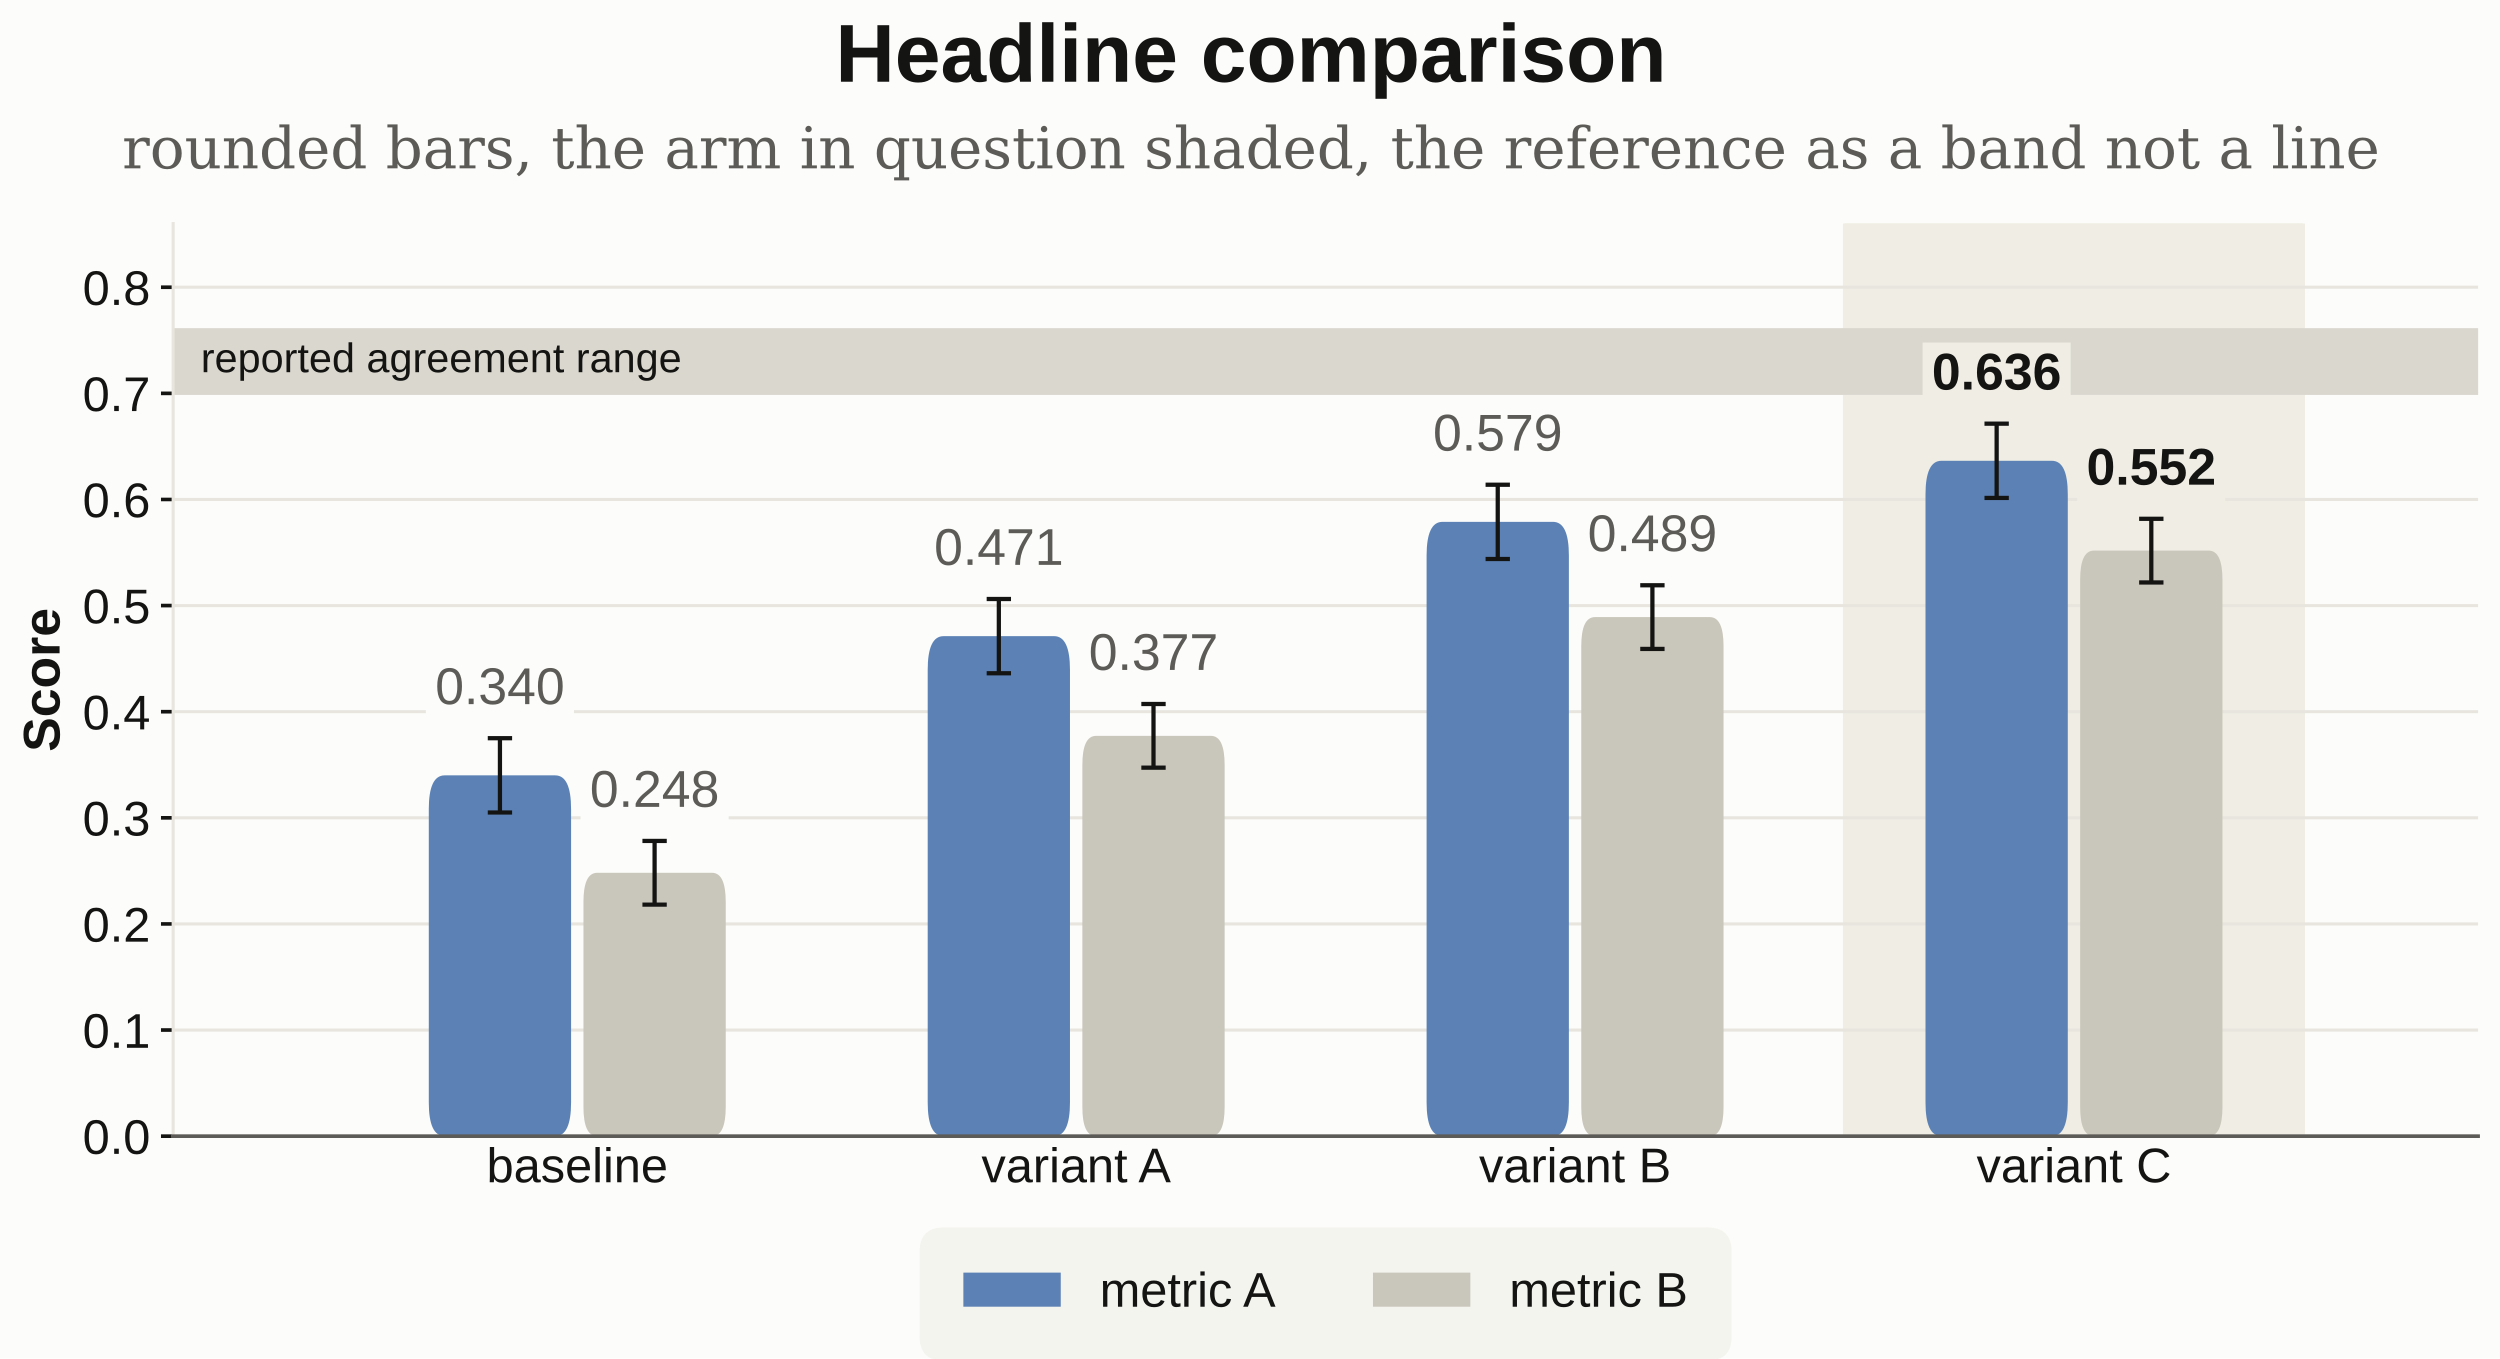
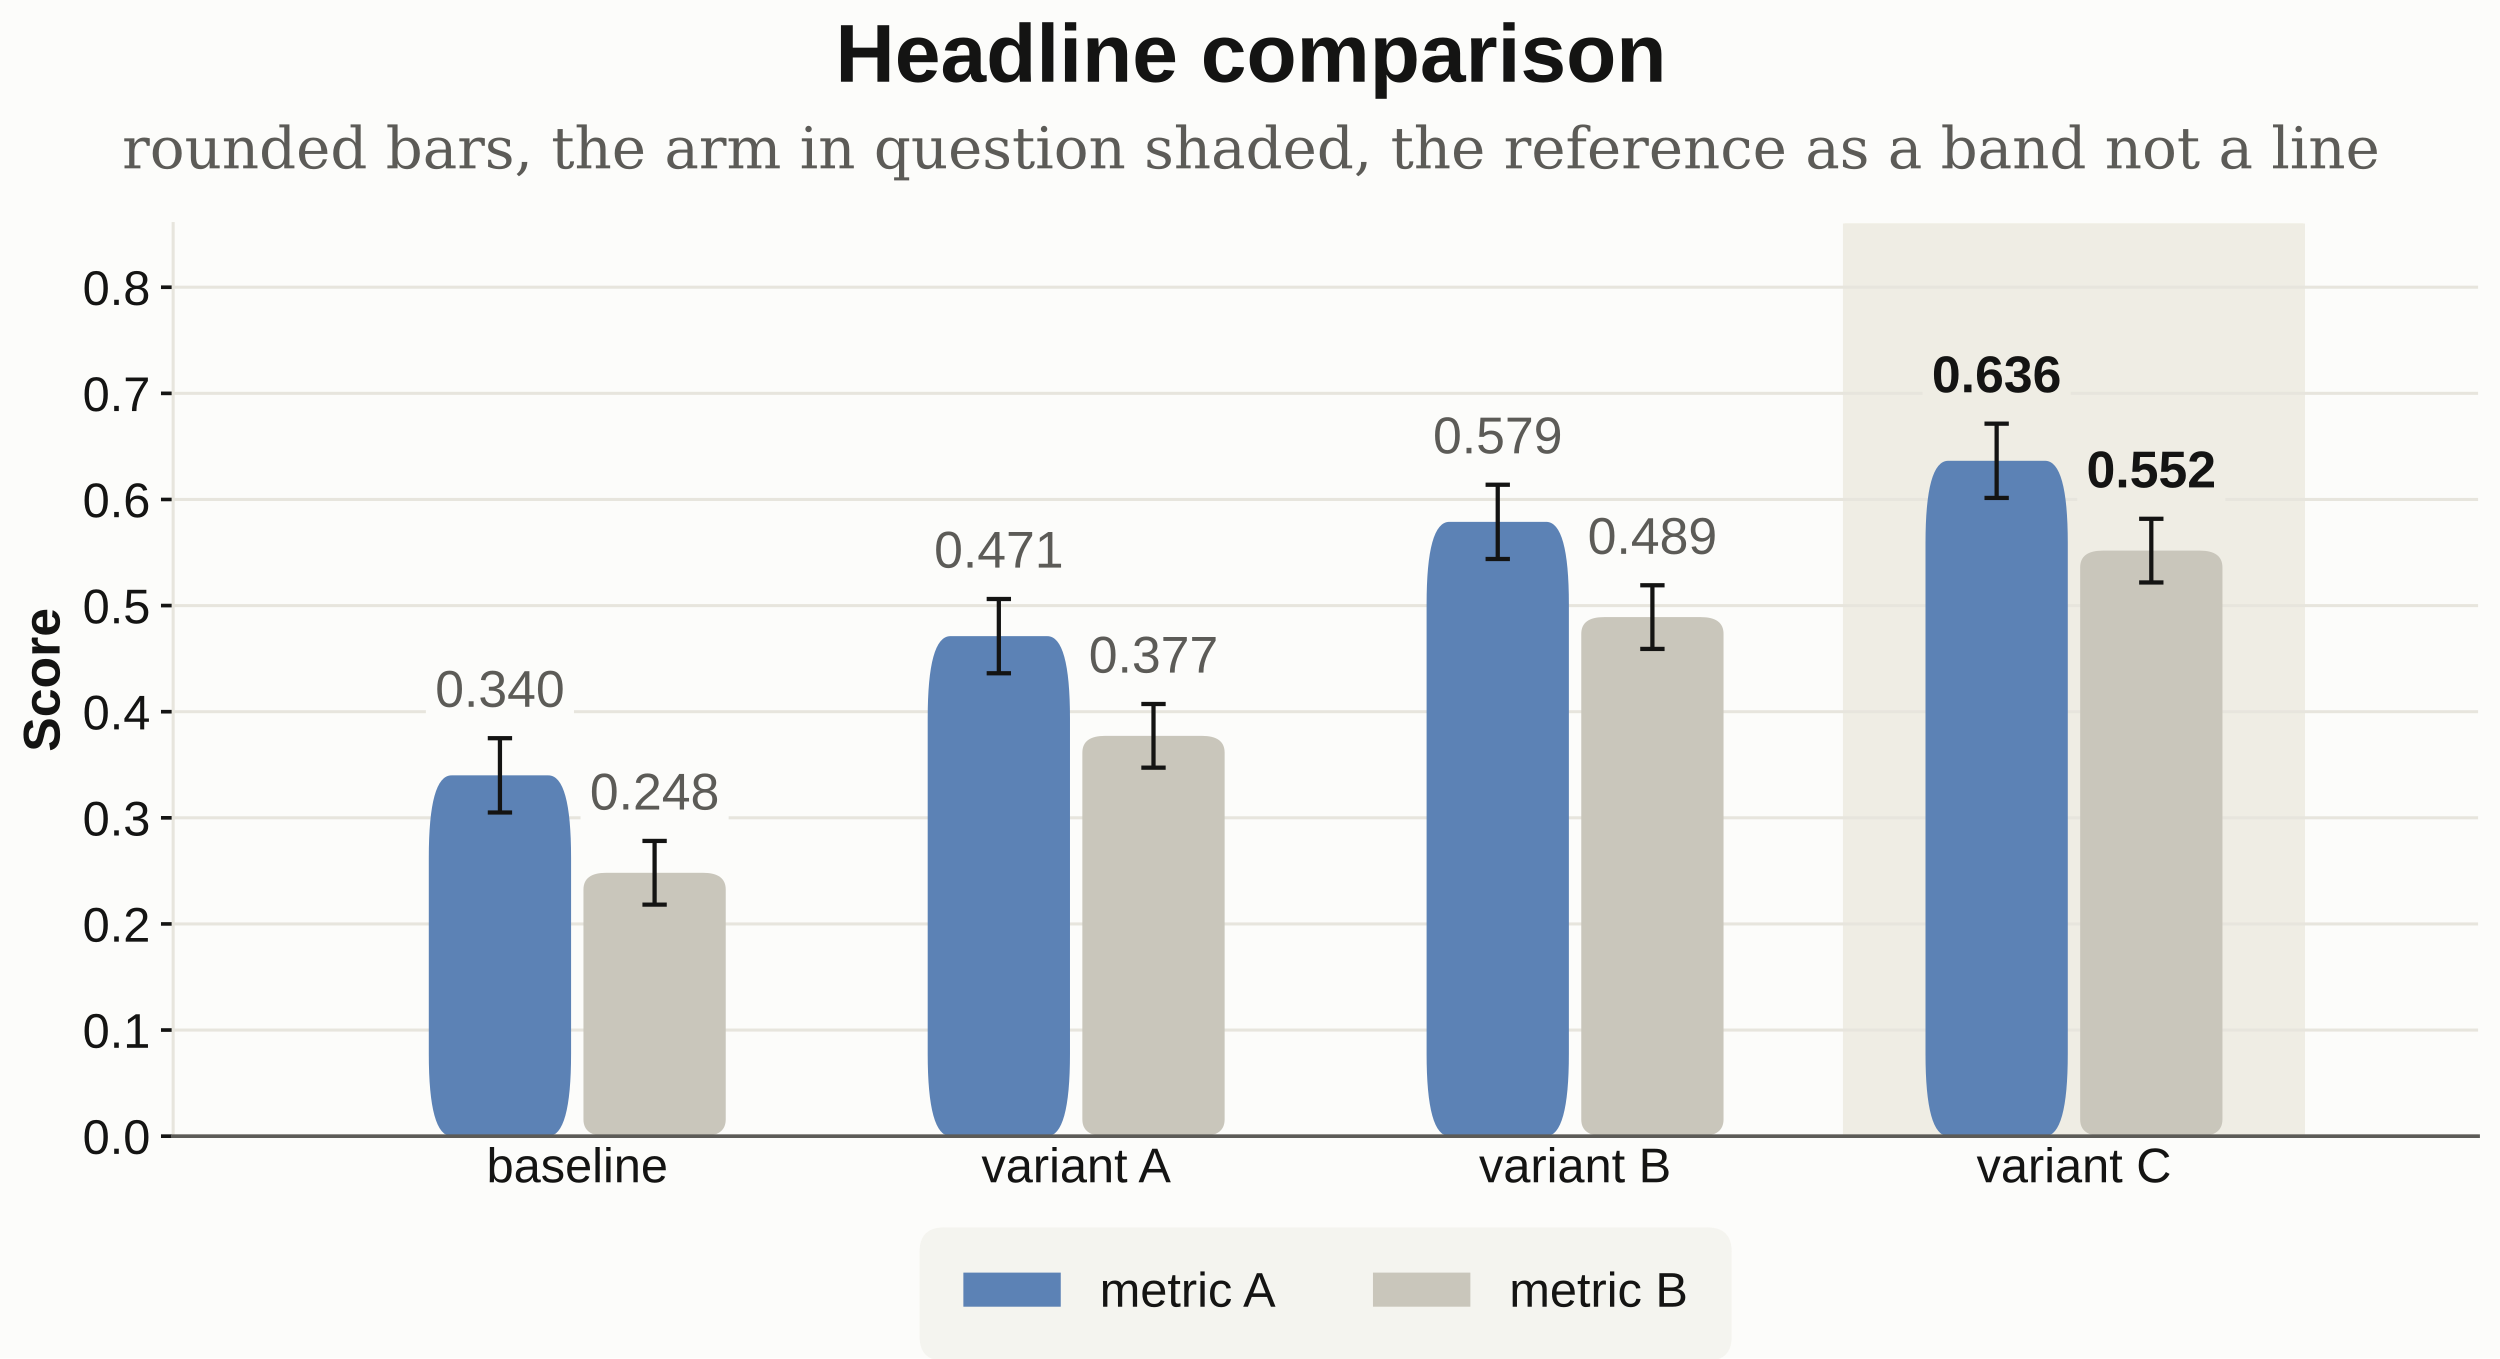
<svg xmlns="http://www.w3.org/2000/svg" xmlns:xlink="http://www.w3.org/1999/xlink" width="821.44pt" height="446.319pt" viewBox="0 0 821.44 446.319" version="1.1">
  <defs>
    <style type="text/css">*{stroke-linejoin: round; stroke-linecap: butt}</style>
  </defs>
  <g id="figure_1">
    <g id="patch_1">
      <path d="M 0 446.319  L 821.44 446.319  L 821.44 0  L 0 0  z " style="fill: #fcfcfa" />
    </g>
    <g id="axes_1">
      <g id="patch_2">
        <path d="M 56.894 373.317  L 814.24 373.317  L 814.24 73.454  L 56.894 73.454  z " style="fill: #fcfcfa" />
      </g>
      <g id="patch_3">
        <path d="M 606.052 373.317  L 756.865 373.317  L 756.865 73.454  L 606.052 73.454  z " clip-path="url(#p1369f9c137)" style="fill: #efede4; stroke: #efede4; stroke-linejoin: miter" />
      </g>
      <g id="matplotlib.axis_1">
        <g id="xtick_1">
          <g id="line2d_1" />
          <g id="text_1">
            <text style="font-size: 16px; font-family: 'Arial', 'Verdana', 'DejaVu Sans', sans-serif; text-anchor: middle; fill: #141413" x="189.676" y="388.466" transform="rotate(-0 189.6755 388.4656)">baseline</text>
          </g>
        </g>
        <g id="xtick_2">
          <g id="line2d_2" />
          <g id="text_2">
            <text style="font-size: 16px; font-family: 'Arial', 'Verdana', 'DejaVu Sans', sans-serif; text-anchor: middle; fill: #141413" x="353.603" y="388.466" transform="rotate(-0 353.6032 388.4656)">variant A</text>
          </g>
        </g>
        <g id="xtick_3">
          <g id="line2d_3" />
          <g id="text_3">
            <text style="font-size: 16px; font-family: 'Arial', 'Verdana', 'DejaVu Sans', sans-serif; text-anchor: middle; fill: #141413" x="517.531" y="388.466" transform="rotate(-0 517.5309 388.4656)">variant B</text>
          </g>
        </g>
        <g id="xtick_4">
          <g id="line2d_4" />
          <g id="text_4">
            <text style="font-size: 16px; font-family: 'Arial', 'Verdana', 'DejaVu Sans', sans-serif; text-anchor: middle; fill: #141413" x="681.459" y="388.466" transform="rotate(-0 681.4586 388.4656)">variant C</text>
          </g>
        </g>
      </g>
      <g id="matplotlib.axis_2">
        <g id="ytick_1">
          <g id="line2d_5">
            <path d="M 56.894 373.317  L 814.24 373.317  " clip-path="url(#p1369f9c137)" style="fill: none; stroke: #e7e5dd; stroke-linecap: square" />
          </g>
          <g id="line2d_6">
            <defs>
              <path id="m5bc738e78b" d="M 0 0  L -4 0  " style="stroke: #141413; stroke-width: 1.2" />
            </defs>
            <g>
              <use xlink:href="#m5bc738e78b" x="56.894" y="373.317" style="fill: #141413; stroke: #141413; stroke-width: 1.2" />
            </g>
          </g>
          <g id="text_5">
            <text style="font-size: 16px; font-family: 'Arial', 'Verdana', 'DejaVu Sans', sans-serif; text-anchor: end; fill: #141413" x="49.394" y="379.141" transform="rotate(-0 49.3941 379.1414)">0.0</text>
          </g>
        </g>
        <g id="ytick_2">
          <g id="line2d_7">
            <path d="M 56.894 338.449  L 814.24 338.449  " clip-path="url(#p1369f9c137)" style="fill: none; stroke: #e7e5dd; stroke-linecap: square" />
          </g>
          <g id="line2d_8">
            <g>
              <use xlink:href="#m5bc738e78b" x="56.894" y="338.449" style="fill: #141413; stroke: #141413; stroke-width: 1.2" />
            </g>
          </g>
          <g id="text_6">
            <text style="font-size: 16px; font-family: 'Arial', 'Verdana', 'DejaVu Sans', sans-serif; text-anchor: end; fill: #141413" x="49.394" y="344.274" transform="rotate(-0 49.3941 344.2736)">0.1</text>
          </g>
        </g>
        <g id="ytick_3">
          <g id="line2d_9">
            <path d="M 56.894 303.582  L 814.24 303.582  " clip-path="url(#p1369f9c137)" style="fill: none; stroke: #e7e5dd; stroke-linecap: square" />
          </g>
          <g id="line2d_10">
            <g>
              <use xlink:href="#m5bc738e78b" x="56.894" y="303.582" style="fill: #141413; stroke: #141413; stroke-width: 1.2" />
            </g>
          </g>
          <g id="text_7">
            <text style="font-size: 16px; font-family: 'Arial', 'Verdana', 'DejaVu Sans', sans-serif; text-anchor: end; fill: #141413" x="49.394" y="309.406" transform="rotate(-0 49.3941 309.4059)">0.2</text>
          </g>
        </g>
        <g id="ytick_4">
          <g id="line2d_11">
            <path d="M 56.894 268.714  L 814.24 268.714  " clip-path="url(#p1369f9c137)" style="fill: none; stroke: #e7e5dd; stroke-linecap: square" />
          </g>
          <g id="line2d_12">
            <g>
              <use xlink:href="#m5bc738e78b" x="56.894" y="268.714" style="fill: #141413; stroke: #141413; stroke-width: 1.2" />
            </g>
          </g>
          <g id="text_8">
            <text style="font-size: 16px; font-family: 'Arial', 'Verdana', 'DejaVu Sans', sans-serif; text-anchor: end; fill: #141413" x="49.394" y="274.538" transform="rotate(-0 49.3941 274.5381)">0.3</text>
          </g>
        </g>
        <g id="ytick_5">
          <g id="line2d_13">
            <path d="M 56.894 233.846  L 814.24 233.846  " clip-path="url(#p1369f9c137)" style="fill: none; stroke: #e7e5dd; stroke-linecap: square" />
          </g>
          <g id="line2d_14">
            <g>
              <use xlink:href="#m5bc738e78b" x="56.894" y="233.846" style="fill: #141413; stroke: #141413; stroke-width: 1.2" />
            </g>
          </g>
          <g id="text_9">
            <text style="font-size: 16px; font-family: 'Arial', 'Verdana', 'DejaVu Sans', sans-serif; text-anchor: end; fill: #141413" x="49.394" y="239.67" transform="rotate(-0 49.3941 239.6703)">0.4</text>
          </g>
        </g>
        <g id="ytick_6">
          <g id="line2d_15">
            <path d="M 56.894 198.978  L 814.24 198.978  " clip-path="url(#p1369f9c137)" style="fill: none; stroke: #e7e5dd; stroke-linecap: square" />
          </g>
          <g id="line2d_16">
            <g>
              <use xlink:href="#m5bc738e78b" x="56.894" y="198.978" style="fill: #141413; stroke: #141413; stroke-width: 1.2" />
            </g>
          </g>
          <g id="text_10">
            <text style="font-size: 16px; font-family: 'Arial', 'Verdana', 'DejaVu Sans', sans-serif; text-anchor: end; fill: #141413" x="49.394" y="204.803" transform="rotate(-0 49.3941 204.8026)">0.5</text>
          </g>
        </g>
        <g id="ytick_7">
          <g id="line2d_17">
            <path d="M 56.894 164.111  L 814.24 164.111  " clip-path="url(#p1369f9c137)" style="fill: none; stroke: #e7e5dd; stroke-linecap: square" />
          </g>
          <g id="line2d_18">
            <g>
              <use xlink:href="#m5bc738e78b" x="56.894" y="164.111" style="fill: #141413; stroke: #141413; stroke-width: 1.2" />
            </g>
          </g>
          <g id="text_11">
            <text style="font-size: 16px; font-family: 'Arial', 'Verdana', 'DejaVu Sans', sans-serif; text-anchor: end; fill: #141413" x="49.394" y="169.935" transform="rotate(-0 49.3941 169.9348)">0.6</text>
          </g>
        </g>
        <g id="ytick_8">
          <g id="line2d_19">
            <path d="M 56.894 129.243  L 814.24 129.243  " clip-path="url(#p1369f9c137)" style="fill: none; stroke: #e7e5dd; stroke-linecap: square" />
          </g>
          <g id="line2d_20">
            <g>
              <use xlink:href="#m5bc738e78b" x="56.894" y="129.243" style="fill: #141413; stroke: #141413; stroke-width: 1.2" />
            </g>
          </g>
          <g id="text_12">
            <text style="font-size: 16px; font-family: 'Arial', 'Verdana', 'DejaVu Sans', sans-serif; text-anchor: end; fill: #141413" x="49.394" y="135.067" transform="rotate(-0 49.3941 135.067)">0.7</text>
          </g>
        </g>
        <g id="ytick_9">
          <g id="line2d_21">
            <path d="M 56.894 94.375  L 814.24 94.375  " clip-path="url(#p1369f9c137)" style="fill: none; stroke: #e7e5dd; stroke-linecap: square" />
          </g>
          <g id="line2d_22">
            <g>
              <use xlink:href="#m5bc738e78b" x="56.894" y="94.375" style="fill: #141413; stroke: #141413; stroke-width: 1.2" />
            </g>
          </g>
          <g id="text_13">
            <text style="font-size: 16px; font-family: 'Arial', 'Verdana', 'DejaVu Sans', sans-serif; text-anchor: end; fill: #141413" x="49.394" y="100.199" transform="rotate(-0 49.3941 100.1993)">0.8</text>
          </g>
        </g>
        <g id="text_14">
          <text style="font-weight: 700; font-size: 17px; font-family: 'Arial', 'Verdana', 'DejaVu Sans', sans-serif; text-anchor: middle; fill: #141413" x="19.576" y="223.386" transform="rotate(-90 19.57646 223.3858)">Score</text>
        </g>
      </g>
      <g id="patch_4">
-         <path d="M 56.894 129.243  L 814.24 129.243  L 814.24 108.322  L 56.894 108.322  z " clip-path="url(#p1369f9c137)" style="fill: #d9d7ce; stroke: #d9d7ce; stroke-linejoin: miter" />
+         <path d="M 56.894 373.317  L 56.894 73.454  " style="fill: none; stroke: #e7e5dd; stroke-linejoin: miter; stroke-linecap: square" />
      </g>
      <g id="patch_5">
-         <path d="M 56.894 373.317  L 56.894 73.454  " style="fill: none; stroke: #e7e5dd; stroke-linejoin: miter; stroke-linecap: square" />
+         <path d="M 148.371 373.317  L 180.162 373.317  Q 187.643 373.317 187.643 346.234  L 187.643 281.848  Q 187.643 254.765 180.162 254.765  L 148.371 254.765  Q 140.891 254.765 140.891 281.848  L 140.891 346.234  Q 140.891 373.317 148.371 373.317  z " clip-path="url(#p1369f9c137)" style="fill: #5c82b5" />
      </g>
      <g id="patch_6">
-         <path d="M 146.107 373.317  L 182.426 373.317  Q 187.643 373.317 187.643 362.222  L 187.643 265.861  Q 187.643 254.765 182.426 254.765  L 146.107 254.765  Q 140.891 254.765 140.891 265.861  L 140.891 362.222  Q 140.891 373.317 146.107 373.317  z " clip-path="url(#p1369f9c137)" style="fill: #5c82b5" />
+         <path d="M 312.299 373.317  L 344.09 373.317  Q 351.571 373.317 351.571 346.234  L 351.571 236.105  Q 351.571 209.022 344.09 209.022  L 312.299 209.022  Q 304.818 209.022 304.818 236.105  L 304.818 346.234  Q 304.818 373.317 312.299 373.317  z " clip-path="url(#p1369f9c137)" style="fill: #5c82b5" />
      </g>
      <g id="patch_7">
-         <path d="M 310.035 373.317  L 346.354 373.317  Q 351.571 373.317 351.571 362.222  L 351.571 220.118  Q 351.571 209.022 346.354 209.022  L 310.035 209.022  Q 304.818 209.022 304.818 220.118  L 304.818 362.222  Q 304.818 373.317 310.035 373.317  z " clip-path="url(#p1369f9c137)" style="fill: #5c82b5" />
+         <path d="M 476.226 373.317  L 508.018 373.317  Q 515.498 373.317 515.498 346.234  L 515.498 198.549  Q 515.498 171.466 508.018 171.466  L 476.226 171.466  Q 468.746 171.466 468.746 198.549  L 468.746 346.234  Q 468.746 373.317 476.226 373.317  z " clip-path="url(#p1369f9c137)" style="fill: #5c82b5" />
      </g>
      <g id="patch_8">
-         <path d="M 473.963 373.317  L 510.282 373.317  Q 515.498 373.317 515.498 362.222  L 515.498 182.562  Q 515.498 171.466 510.282 171.466  L 473.963 171.466  Q 468.746 171.466 468.746 182.562  L 468.746 362.222  Q 468.746 373.317 473.963 373.317  z " clip-path="url(#p1369f9c137)" style="fill: #5c82b5" />
+         <path d="M 640.154 373.317  L 671.946 373.317  Q 679.426 373.317 679.426 346.234  L 679.426 178.488  Q 679.426 151.406 671.946 151.406  L 640.154 151.406  Q 632.674 151.406 632.674 178.488  L 632.674 346.234  Q 632.674 373.317 640.154 373.317  z " clip-path="url(#p1369f9c137)" style="fill: #5c82b5" />
      </g>
      <g id="patch_9">
-         <path d="M 637.89 373.317  L 674.209 373.317  Q 679.426 373.317 679.426 362.222  L 679.426 162.501  Q 679.426 151.406 674.209 151.406  L 637.89 151.406  Q 632.674 151.406 632.674 162.501  L 632.674 362.222  Q 632.674 373.317 637.89 373.317  z " clip-path="url(#p1369f9c137)" style="fill: #5c82b5" />
+         <path d="M 199.189 373.317  L 230.98 373.317  Q 238.46 373.317 238.46 367.782  L 238.46 292.315  Q 238.46 286.78 230.98 286.78  L 199.189 286.78  Q 191.708 286.78 191.708 292.315  L 191.708 367.782  Q 191.708 373.317 199.189 373.317  z " clip-path="url(#p1369f9c137)" style="fill: #c9c6bb" />
      </g>
      <g id="patch_10">
-         <path d="M 196.231 373.317  L 233.938 373.317  Q 238.46 373.317 238.46 363.697  L 238.46 296.4  Q 238.46 286.78 233.938 286.78  L 196.231 286.78  Q 191.708 286.78 191.708 296.4  L 191.708 363.697  Q 191.708 373.317 196.231 373.317  z " clip-path="url(#p1369f9c137)" style="fill: #c9c6bb" />
+         <path d="M 363.116 373.317  L 394.908 373.317  Q 402.388 373.317 402.388 367.782  L 402.388 247.321  Q 402.388 241.786 394.908 241.786  L 363.116 241.786  Q 355.636 241.786 355.636 247.321  L 355.636 367.782  Q 355.636 373.317 363.116 373.317  z " clip-path="url(#p1369f9c137)" style="fill: #c9c6bb" />
      </g>
      <g id="patch_11">
-         <path d="M 360.159 373.317  L 397.865 373.317  Q 402.388 373.317 402.388 363.697  L 402.388 251.406  Q 402.388 241.786 397.865 241.786  L 360.159 241.786  Q 355.636 241.786 355.636 251.406  L 355.636 363.697  Q 355.636 373.317 360.159 373.317  z " clip-path="url(#p1369f9c137)" style="fill: #c9c6bb" />
+         <path d="M 527.044 373.317  L 558.835 373.317  Q 566.316 373.317 566.316 367.782  L 566.316 208.299  Q 566.316 202.764 558.835 202.764  L 527.044 202.764  Q 519.564 202.764 519.564 208.299  L 519.564 367.782  Q 519.564 373.317 527.044 373.317  z " clip-path="url(#p1369f9c137)" style="fill: #c9c6bb" />
      </g>
      <g id="patch_12">
-         <path d="M 524.086 373.317  L 561.793 373.317  Q 566.316 373.317 566.316 363.697  L 566.316 212.384  Q 566.316 202.764 561.793 202.764  L 524.086 202.764  Q 519.564 202.764 519.564 212.384  L 519.564 363.697  Q 519.564 373.317 524.086 373.317  z " clip-path="url(#p1369f9c137)" style="fill: #c9c6bb" />
-       </g>
-       <g id="patch_13">
-         <path d="M 688.014 373.317  L 725.721 373.317  Q 730.243 373.317 730.243 363.697  L 730.243 190.537  Q 730.243 180.917 725.721 180.917  L 688.014 180.917  Q 683.491 180.917 683.491 190.537  L 683.491 363.697  Q 683.491 373.317 688.014 373.317  z " clip-path="url(#p1369f9c137)" style="fill: #c9c6bb" />
+         <path d="M 690.972 373.317  L 722.763 373.317  Q 730.243 373.317 730.243 367.782  L 730.243 186.453  Q 730.243 180.917 722.763 180.917  L 690.972 180.917  Q 683.491 180.917 683.491 186.453  L 683.491 367.782  Q 683.491 373.317 690.972 373.317  z " clip-path="url(#p1369f9c137)" style="fill: #c9c6bb" />
      </g>
      <g id="LineCollection_1">
        <path d="M 164.267 266.969  L 164.267 242.561  " clip-path="url(#p1369f9c137)" style="fill: none; stroke: #141413; stroke-width: 1.4" />
        <path d="M 328.194 221.226  L 328.194 196.818  " clip-path="url(#p1369f9c137)" style="fill: none; stroke: #141413; stroke-width: 1.4" />
        <path d="M 492.122 183.67  L 492.122 159.263  " clip-path="url(#p1369f9c137)" style="fill: none; stroke: #141413; stroke-width: 1.4" />
        <path d="M 656.05 163.609  L 656.05 139.202  " clip-path="url(#p1369f9c137)" style="fill: none; stroke: #141413; stroke-width: 1.4" />
      </g>
      <g id="line2d_23">
        <defs>
          <path id="mf9352b0ec6" d="M 4 0  L -4 -0  " style="stroke: #141413; stroke-width: 1.4" />
        </defs>
        <g clip-path="url(#p1369f9c137)">
          <use xlink:href="#mf9352b0ec6" x="164.267" y="266.969" style="fill: #1f77b4; stroke: #141413; stroke-width: 1.4" />
          <use xlink:href="#mf9352b0ec6" x="328.194" y="221.226" style="fill: #1f77b4; stroke: #141413; stroke-width: 1.4" />
          <use xlink:href="#mf9352b0ec6" x="492.122" y="183.67" style="fill: #1f77b4; stroke: #141413; stroke-width: 1.4" />
          <use xlink:href="#mf9352b0ec6" x="656.05" y="163.609" style="fill: #1f77b4; stroke: #141413; stroke-width: 1.4" />
        </g>
      </g>
      <g id="line2d_24">
        <g clip-path="url(#p1369f9c137)">
          <use xlink:href="#mf9352b0ec6" x="164.267" y="242.561" style="fill: #1f77b4; stroke: #141413; stroke-width: 1.4" />
          <use xlink:href="#mf9352b0ec6" x="328.194" y="196.818" style="fill: #1f77b4; stroke: #141413; stroke-width: 1.4" />
          <use xlink:href="#mf9352b0ec6" x="492.122" y="159.263" style="fill: #1f77b4; stroke: #141413; stroke-width: 1.4" />
          <use xlink:href="#mf9352b0ec6" x="656.05" y="139.202" style="fill: #1f77b4; stroke: #141413; stroke-width: 1.4" />
        </g>
      </g>
      <g id="LineCollection_2">
        <path d="M 215.084 297.241  L 215.084 276.32  " clip-path="url(#p1369f9c137)" style="fill: none; stroke: #141413; stroke-width: 1.4" />
        <path d="M 379.012 252.246  L 379.012 231.326  " clip-path="url(#p1369f9c137)" style="fill: none; stroke: #141413; stroke-width: 1.4" />
        <path d="M 542.94 213.224  L 542.94 192.303  " clip-path="url(#p1369f9c137)" style="fill: none; stroke: #141413; stroke-width: 1.4" />
        <path d="M 706.867 191.378  L 706.867 170.457  " clip-path="url(#p1369f9c137)" style="fill: none; stroke: #141413; stroke-width: 1.4" />
      </g>
      <g id="line2d_25">
        <g clip-path="url(#p1369f9c137)">
          <use xlink:href="#mf9352b0ec6" x="215.084" y="297.241" style="fill: #1f77b4; stroke: #141413; stroke-width: 1.4" />
          <use xlink:href="#mf9352b0ec6" x="379.012" y="252.246" style="fill: #1f77b4; stroke: #141413; stroke-width: 1.4" />
          <use xlink:href="#mf9352b0ec6" x="542.94" y="213.224" style="fill: #1f77b4; stroke: #141413; stroke-width: 1.4" />
          <use xlink:href="#mf9352b0ec6" x="706.867" y="191.378" style="fill: #1f77b4; stroke: #141413; stroke-width: 1.4" />
        </g>
      </g>
      <g id="line2d_26">
        <g clip-path="url(#p1369f9c137)">
          <use xlink:href="#mf9352b0ec6" x="215.084" y="276.32" style="fill: #1f77b4; stroke: #141413; stroke-width: 1.4" />
          <use xlink:href="#mf9352b0ec6" x="379.012" y="231.326" style="fill: #1f77b4; stroke: #141413; stroke-width: 1.4" />
          <use xlink:href="#mf9352b0ec6" x="542.94" y="192.303" style="fill: #1f77b4; stroke: #141413; stroke-width: 1.4" />
          <use xlink:href="#mf9352b0ec6" x="706.867" y="170.457" style="fill: #1f77b4; stroke: #141413; stroke-width: 1.4" />
        </g>
      </g>
-       <g id="text_15">
-         <text style="font-size: 13.6px; font-family: 'Arial', 'Verdana', 'DejaVu Sans', sans-serif; text-anchor: start; fill: #141413" x="65.982" y="122.302" transform="rotate(-0 65.98225 122.3019)">reported agreement range</text>
-       </g>
-       <g id="patch_14">
+       <g id="patch_13">
        <path d="M 56.894 373.317  L 814.24 373.317  " style="fill: none; stroke: #5c5b57; stroke-width: 1.2; stroke-linejoin: miter; stroke-linecap: square" />
      </g>
      <g id="legend_1">
+         <g id="patch_14">
+           <path d="M 310.138 447.119  L 560.996 447.119  Q 568.996 447.119 568.996 439.119  L 568.996 411.303  Q 568.996 403.303 560.996 403.303  L 310.138 403.303  Q 302.138 403.303 302.138 411.303  L 302.138 439.119  Q 302.138 447.119 310.138 447.119  z " style="fill: #f3f2ec; opacity: 0.8" />
+         </g>
        <g id="patch_15">
-           <path d="M 310.138 447.119  L 560.996 447.119  Q 568.996 447.119 568.996 439.119  L 568.996 411.303  Q 568.996 403.303 560.996 403.303  L 310.138 403.303  Q 302.138 403.303 302.138 411.303  L 302.138 439.119  Q 302.138 447.119 310.138 447.119  z " style="fill: #f3f2ec; opacity: 0.8" />
+           <path d="M 316.538 429.352  L 348.538 429.352  L 348.538 418.152  L 316.538 418.152  z " style="fill: #5c82b5" />
+         </g>
+         <g id="text_15">
+           <text style="font-size: 16px; font-family: 'Arial', 'Verdana', 'DejaVu Sans', sans-serif; text-anchor: start; fill: #141413" x="361.338" y="429.352" transform="rotate(-0 361.3383 429.3519)">metric A</text>
        </g>
        <g id="patch_16">
-           <path d="M 316.538 429.352  L 348.538 429.352  L 348.538 418.152  L 316.538 418.152  z " style="fill: #5c82b5" />
+           <path d="M 451.126 429.352  L 483.126 429.352  L 483.126 418.152  L 451.126 418.152  z " style="fill: #c9c6bb" />
        </g>
        <g id="text_16">
-           <text style="font-size: 16px; font-family: 'Arial', 'Verdana', 'DejaVu Sans', sans-serif; text-anchor: start; fill: #141413" x="361.338" y="429.352" transform="rotate(-0 361.3383 429.3519)">metric A</text>
-         </g>
+           <text style="font-size: 16px; font-family: 'Arial', 'Verdana', 'DejaVu Sans', sans-serif; text-anchor: start; fill: #141413" x="495.926" y="429.352" transform="rotate(-0 495.9258 429.3519)">metric B</text>
+         </g>
+       </g>
+       <g id="text_17">
        <g id="patch_17">
-           <path d="M 451.126 429.352  L 483.126 429.352  L 483.126 418.152  L 451.126 418.152  z " style="fill: #c9c6bb" />
-         </g>
-         <g id="text_17">
-           <text style="font-size: 16px; font-family: 'Arial', 'Verdana', 'DejaVu Sans', sans-serif; text-anchor: start; fill: #141413" x="495.926" y="429.352" transform="rotate(-0 495.9258 429.3519)">metric B</text>
-         </g>
+           <path d="M 139.938 238.879  L 188.595 238.879  L 188.595 216.805  L 139.938 216.805  z " style="fill: #fcfcfa" />
+         </g>
+         <text style="font-size: 17px; font-family: 'Arial', 'Verdana', 'DejaVu Sans', sans-serif; text-anchor: middle; fill: #5c5b57" x="164.267" y="232.241" transform="rotate(-0 164.2667 232.2412)">0.340</text>
      </g>
      <g id="text_18">
        <g id="patch_18">
-           <path d="M 139.938 237.989  L 188.595 237.989  L 188.595 215.915  L 139.938 215.915  z " style="fill: #fcfcfa" />
-         </g>
-         <text style="font-size: 17px; font-family: 'Arial', 'Verdana', 'DejaVu Sans', sans-serif; text-anchor: middle; fill: #5c5b57" x="164.267" y="231.352" transform="rotate(-0 164.2667 231.3518)">0.340</text>
+           <path d="M 303.866 193.136  L 352.523 193.136  L 352.523 171.062  L 303.866 171.062  z " style="fill: #fcfcfa" />
+         </g>
+         <text style="font-size: 17px; font-family: 'Arial', 'Verdana', 'DejaVu Sans', sans-serif; text-anchor: middle; fill: #5c5b57" x="328.194" y="186.498" transform="rotate(-0 328.1944 186.4981)">0.471</text>
      </g>
      <g id="text_19">
        <g id="patch_19">
-           <path d="M 303.866 192.246  L 352.523 192.246  L 352.523 170.172  L 303.866 170.172  z " style="fill: #fcfcfa" />
-         </g>
-         <text style="font-size: 17px; font-family: 'Arial', 'Verdana', 'DejaVu Sans', sans-serif; text-anchor: middle; fill: #5c5b57" x="328.194" y="185.609" transform="rotate(-0 328.1944 185.6088)">0.471</text>
+           <path d="M 467.794 155.58  L 516.451 155.58  L 516.451 133.506  L 467.794 133.506  z " style="fill: #fcfcfa" />
+         </g>
+         <text style="font-size: 17px; font-family: 'Arial', 'Verdana', 'DejaVu Sans', sans-serif; text-anchor: middle; fill: #5c5b57" x="492.122" y="148.943" transform="rotate(-0 492.1221 148.9426)">0.579</text>
      </g>
      <g id="text_20">
        <g id="patch_20">
-           <path d="M 467.794 154.691  L 516.451 154.691  L 516.451 132.617  L 467.794 132.617  z " style="fill: #fcfcfa" />
-         </g>
-         <text style="font-size: 17px; font-family: 'Arial', 'Verdana', 'DejaVu Sans', sans-serif; text-anchor: middle; fill: #5c5b57" x="492.122" y="148.053" transform="rotate(-0 492.1221 148.0533)">0.579</text>
+           <path d="M 631.721 135.519  L 680.378 135.519  L 680.378 113.445  L 631.721 113.445  z " style="fill: #efede4" />
+         </g>
+         <text style="font-weight: 700; font-size: 17px; font-family: 'Arial', 'Verdana', 'DejaVu Sans', sans-serif; text-anchor: middle; fill: #141413" x="656.05" y="128.882" transform="rotate(-0 656.0498 128.8817)">0.636</text>
      </g>
      <g id="text_21">
        <g id="patch_21">
-           <path d="M 631.721 134.63  L 680.378 134.63  L 680.378 112.556  L 631.721 112.556  z " style="fill: #efede4" />
-         </g>
-         <text style="font-weight: 700; font-size: 17px; font-family: 'Arial', 'Verdana', 'DejaVu Sans', sans-serif; text-anchor: middle; fill: #141413" x="656.05" y="127.992" transform="rotate(-0 656.0498 127.9924)">0.636</text>
+           <path d="M 190.756 272.637  L 239.413 272.637  L 239.413 250.563  L 190.756 250.563  z " style="fill: #fcfcfa" />
+         </g>
+         <text style="font-size: 17px; font-family: 'Arial', 'Verdana', 'DejaVu Sans', sans-serif; text-anchor: middle; fill: #5c5b57" x="215.084" y="266" transform="rotate(-0 215.0843 265.9997)">0.248</text>
      </g>
      <g id="text_22">
        <g id="patch_22">
-           <path d="M 190.756 271.748  L 239.413 271.748  L 239.413 249.674  L 190.756 249.674  z " style="fill: #fcfcfa" />
-         </g>
-         <text style="font-size: 17px; font-family: 'Arial', 'Verdana', 'DejaVu Sans', sans-serif; text-anchor: middle; fill: #5c5b57" x="215.084" y="265.11" transform="rotate(-0 215.0843 265.1104)">0.248</text>
+           <path d="M 354.683 227.643  L 403.341 227.643  L 403.341 205.569  L 354.683 205.569  z " style="fill: #fcfcfa" />
+         </g>
+         <text style="font-size: 17px; font-family: 'Arial', 'Verdana', 'DejaVu Sans', sans-serif; text-anchor: middle; fill: #5c5b57" x="379.012" y="221.006" transform="rotate(-0 379.012 221.0056)">0.377</text>
      </g>
      <g id="text_23">
        <g id="patch_23">
-           <path d="M 354.683 226.754  L 403.341 226.754  L 403.341 204.68  L 354.683 204.68  z " style="fill: #fcfcfa" />
-         </g>
-         <text style="font-size: 17px; font-family: 'Arial', 'Verdana', 'DejaVu Sans', sans-serif; text-anchor: middle; fill: #5c5b57" x="379.012" y="220.116" transform="rotate(-0 379.012 220.1162)">0.377</text>
+           <path d="M 518.611 188.621  L 567.268 188.621  L 567.268 166.547  L 518.611 166.547  z " style="fill: #fcfcfa" />
+         </g>
+         <text style="font-size: 17px; font-family: 'Arial', 'Verdana', 'DejaVu Sans', sans-serif; text-anchor: middle; fill: #5c5b57" x="542.94" y="181.983" transform="rotate(-0 542.9397 181.9831)">0.489</text>
      </g>
      <g id="text_24">
        <g id="patch_24">
-           <path d="M 518.611 187.731  L 567.268 187.731  L 567.268 165.657  L 518.611 165.657  z " style="fill: #fcfcfa" />
-         </g>
-         <text style="font-size: 17px; font-family: 'Arial', 'Verdana', 'DejaVu Sans', sans-serif; text-anchor: middle; fill: #5c5b57" x="542.94" y="181.094" transform="rotate(-0 542.9397 181.0938)">0.489</text>
-       </g>
-       <g id="text_25">
-         <g id="patch_25">
-           <path d="M 682.539 165.885  L 731.196 165.885  L 731.196 143.811  L 682.539 143.811  z " style="fill: #efede4" />
-         </g>
-         <text style="font-weight: 700; font-size: 17px; font-family: 'Arial', 'Verdana', 'DejaVu Sans', sans-serif; text-anchor: middle; fill: #141413" x="706.867" y="159.248" transform="rotate(-0 706.8674 159.2476)">0.552</text>
-       </g>
+           <path d="M 682.539 166.775  L 731.196 166.775  L 731.196 144.7  L 682.539 144.7  z " style="fill: #efede4" />
+         </g>
+         <text style="font-weight: 700; font-size: 17px; font-family: 'Arial', 'Verdana', 'DejaVu Sans', sans-serif; text-anchor: middle; fill: #141413" x="706.867" y="160.137" transform="rotate(-0 706.8674 160.1369)">0.552</text>
+       </g>
+     </g>
+     <g id="text_25">
+       <text style="font-weight: 700; font-size: 27px; font-family: 'Arial', 'Verdana', 'DejaVu Sans', sans-serif; text-anchor: middle; fill: #141413" x="411.04" y="26.857" transform="rotate(-0 411.04 26.85674)">Headline comparison</text>
    </g>
    <g id="text_26">
-       <text style="font-weight: 700; font-size: 27px; font-family: 'Arial', 'Verdana', 'DejaVu Sans', sans-serif; text-anchor: middle; fill: #141413" x="411.04" y="26.857" transform="rotate(-0 411.04 26.85674)">Headline comparison</text>
-     </g>
-     <g id="text_27">
      <text style="font-size: 19px; font-family: 'Georgia', 'DejaVu Serif', serif; text-anchor: middle; fill: #5c5b57" x="411.04" y="55.322" transform="rotate(-0 411.04 55.32172)">rounded bars, the arm in question shaded, the reference as a band not a line</text>
    </g>
  </g>
  <defs>
    <clipPath id="p1369f9c137">
      <rect x="56.894" y="73.454" width="757.346" height="299.863" />
    </clipPath>
  </defs>
</svg>
